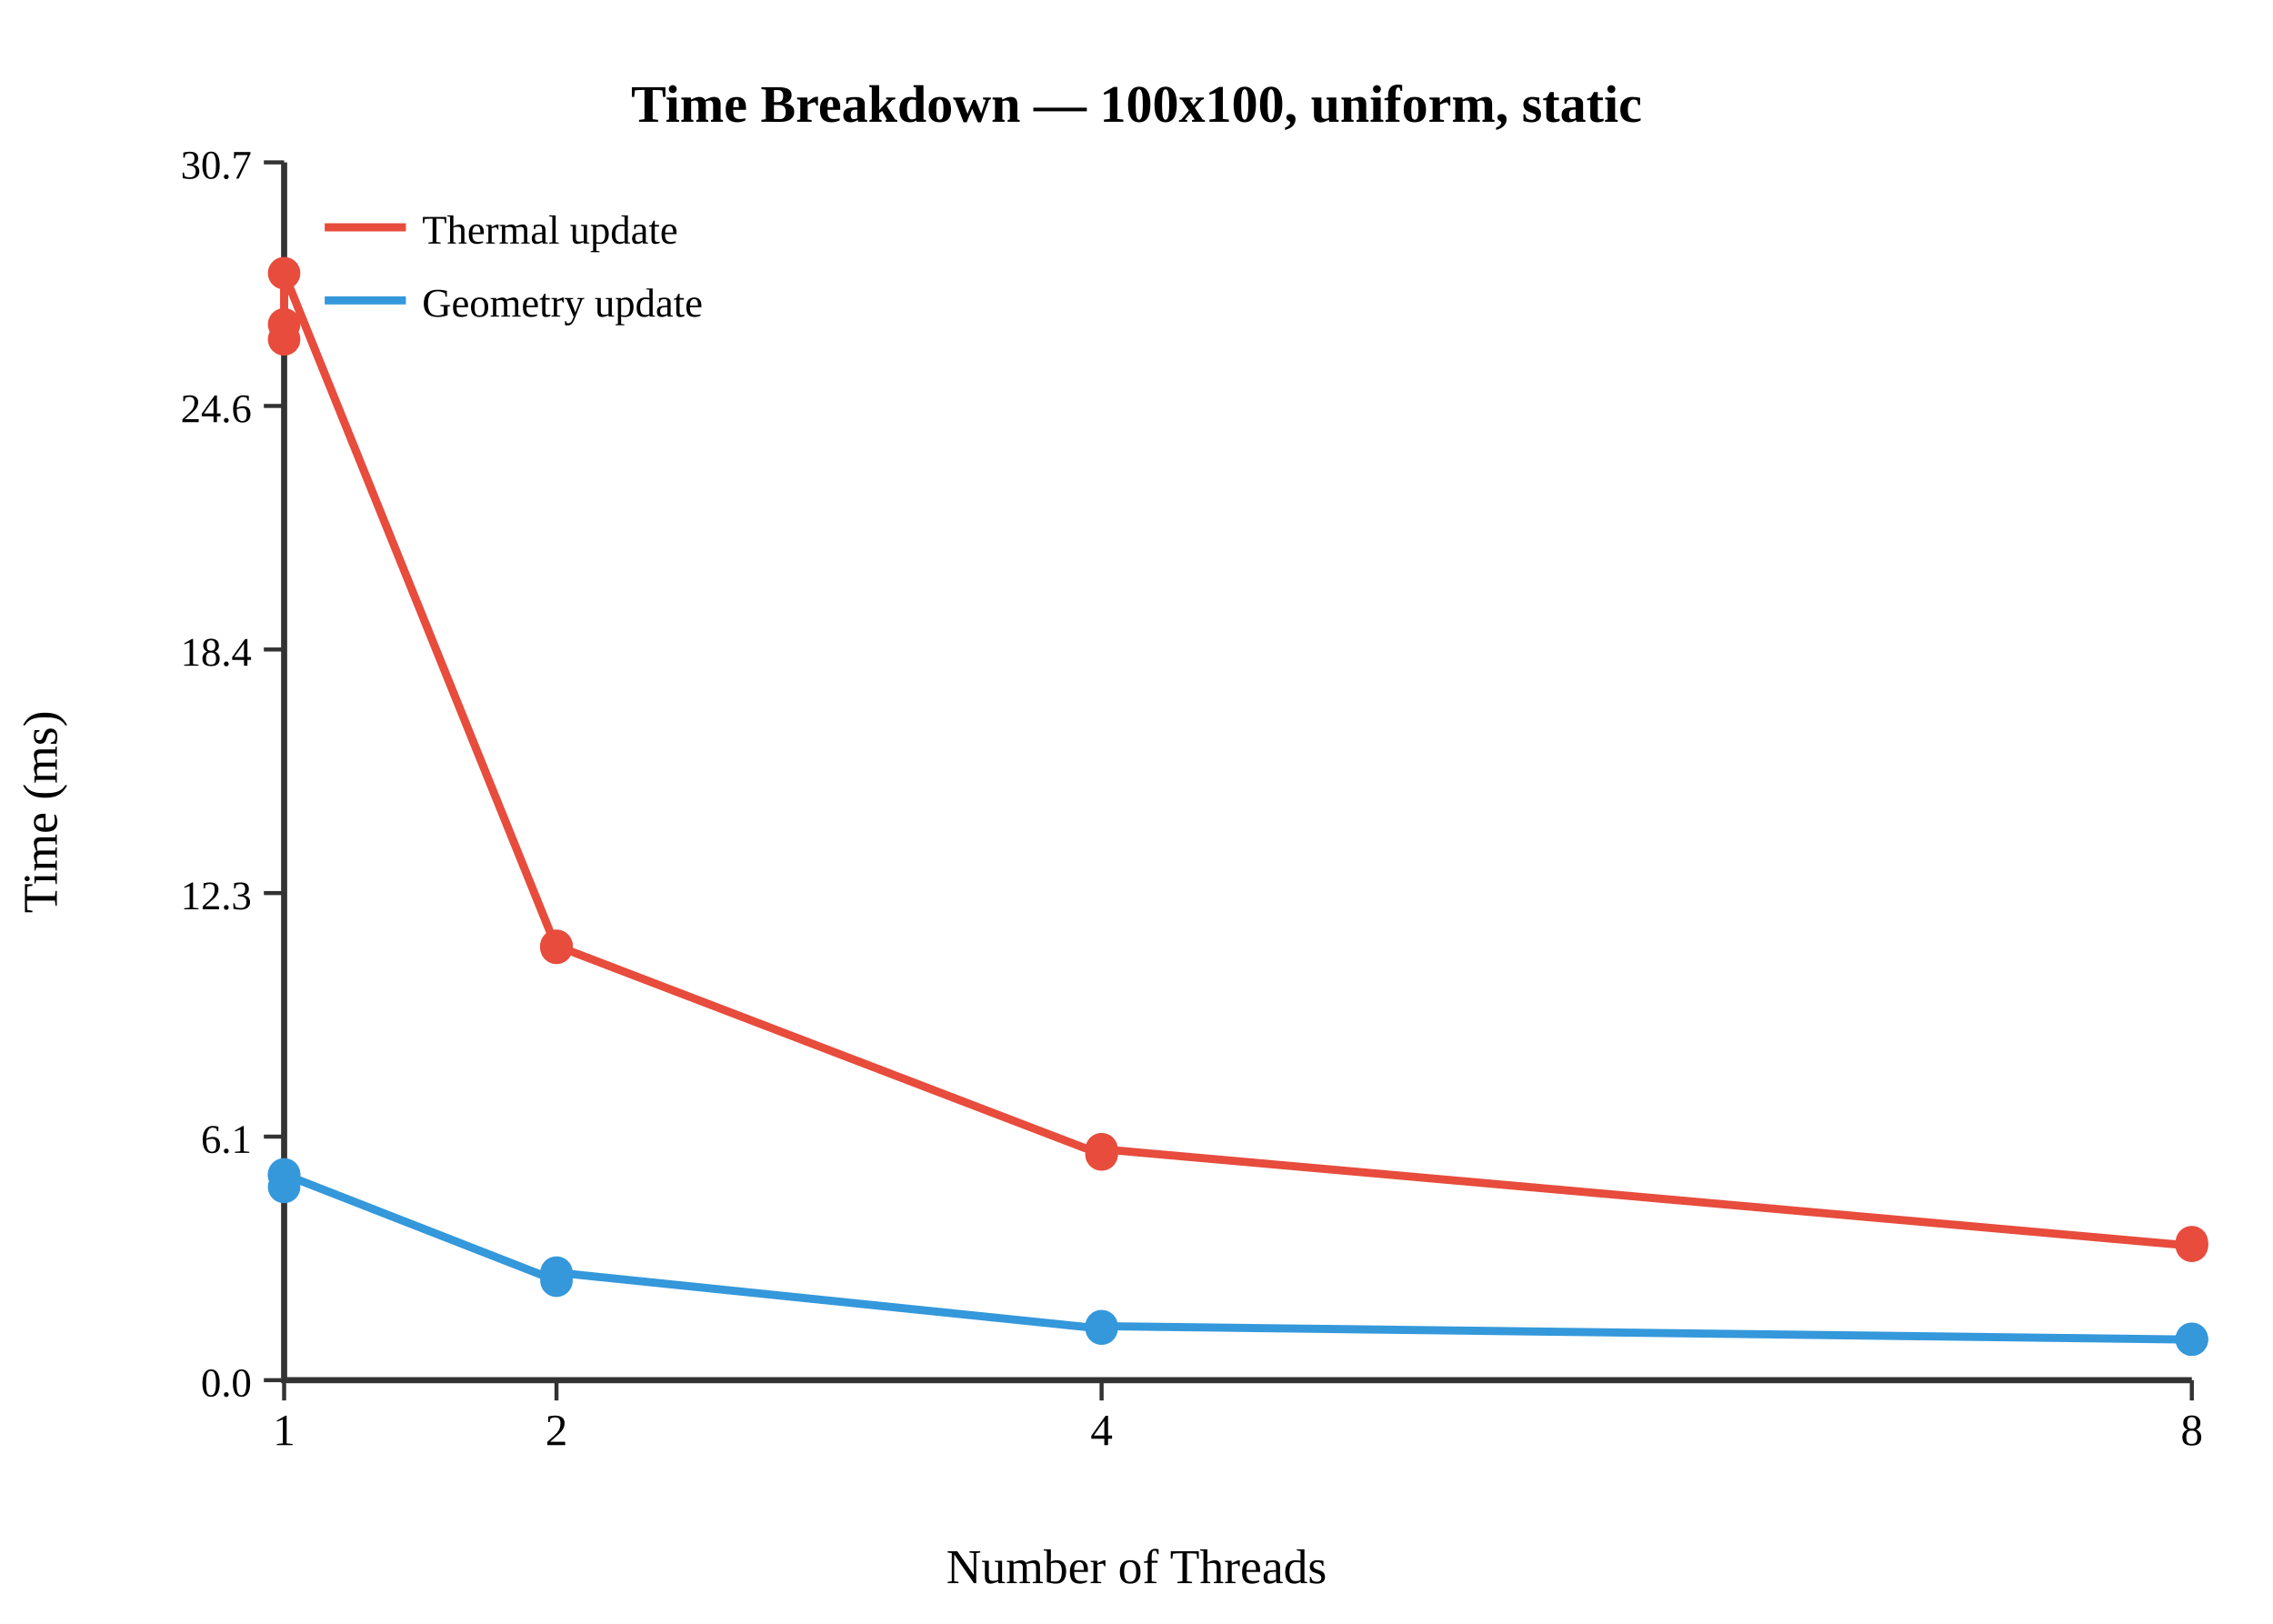
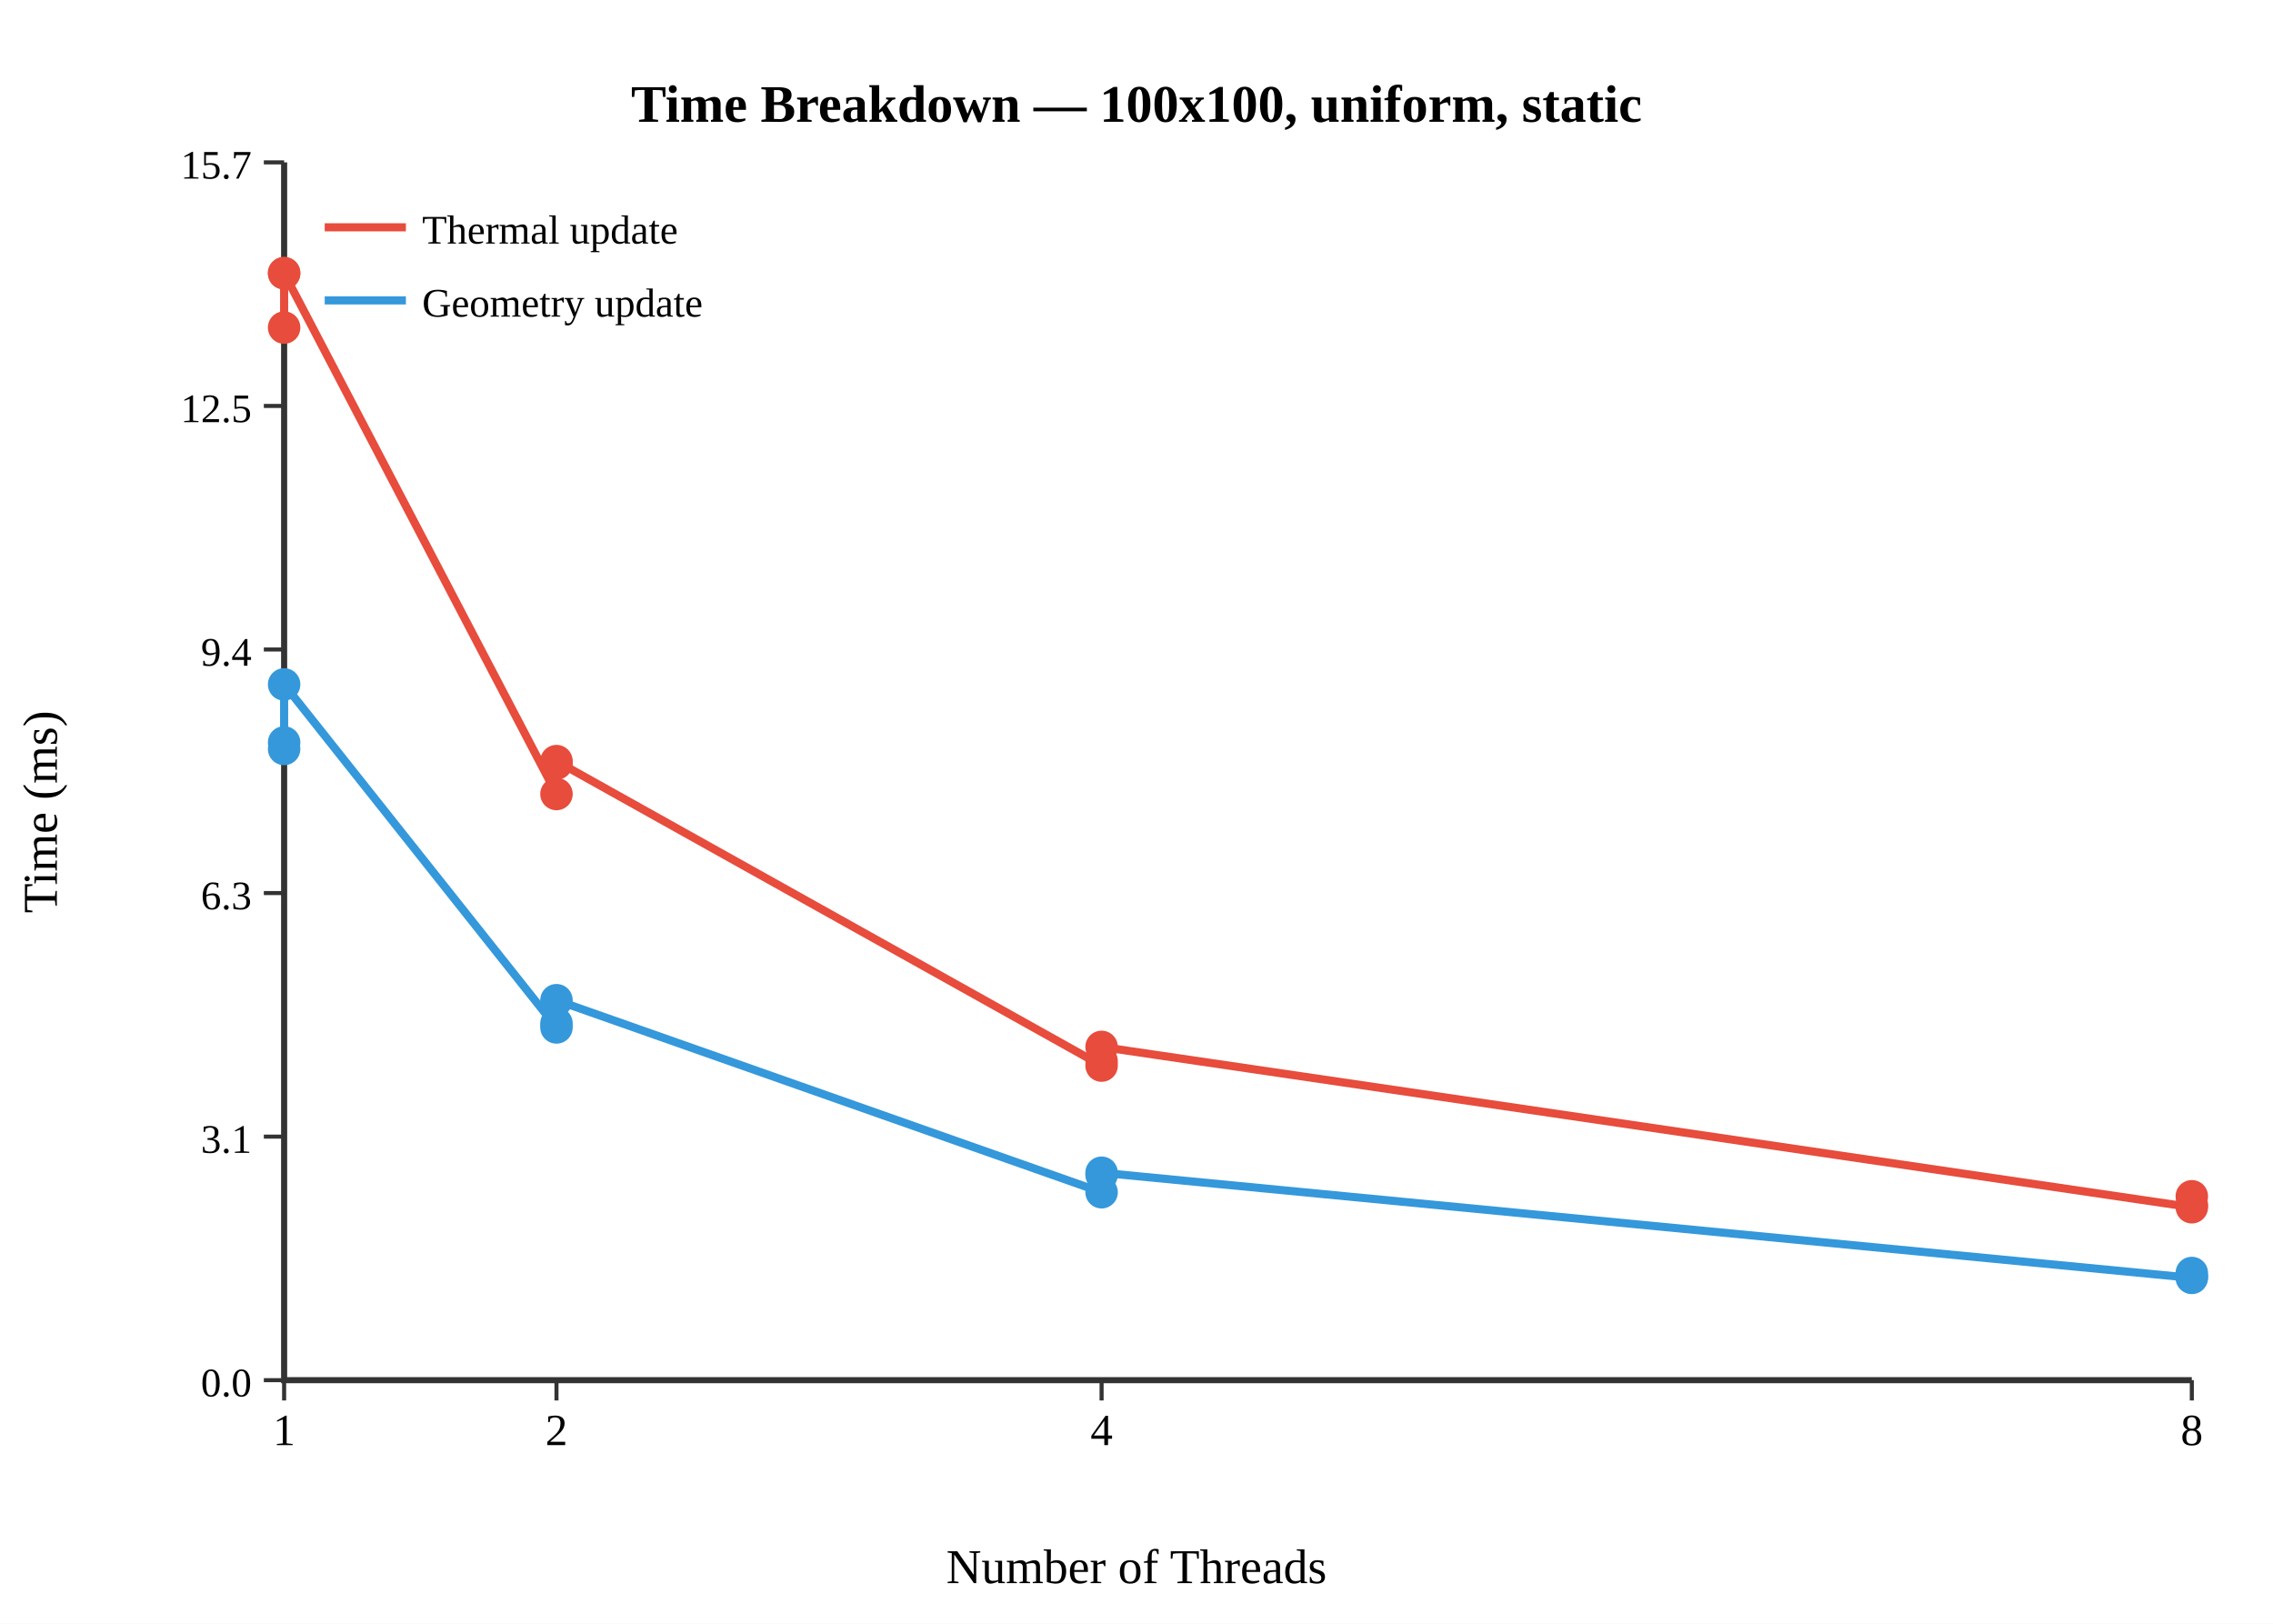
<svg xmlns="http://www.w3.org/2000/svg" viewBox="0 0 560 400">
  <rect width="560" height="400" fill="white" />
  <text x="280" y="30" text-anchor="middle" font-size="13" font-weight="bold">Time Breakdown — 100x100, uniform, static</text>
  <path d="M70.0,40.0 L70.0,340.0 L540.0,340.0" stroke="#333" fill="none" stroke-width="1.5" />
  <line x1="70.0" y1="340.0" x2="70.0" y2="345.0" stroke="#333" />
  <text x="70.0" y="356.0" text-anchor="middle" font-size="11">1</text>
  <line x1="137.1" y1="340.0" x2="137.1" y2="345.0" stroke="#333" />
  <text x="137.1" y="356.0" text-anchor="middle" font-size="11">2</text>
  <line x1="271.4" y1="340.0" x2="271.4" y2="345.0" stroke="#333" />
  <text x="271.4" y="356.0" text-anchor="middle" font-size="11">4</text>
  <line x1="540.0" y1="340.0" x2="540.0" y2="345.0" stroke="#333" />
  <text x="540.0" y="356.0" text-anchor="middle" font-size="11">8</text>
  <line x1="70.0" y1="340.0" x2="65.0" y2="340.0" stroke="#333" />
  <text x="62.0" y="344.0" text-anchor="end" font-size="10">0.0</text>
  <line x1="70.0" y1="280.0" x2="65.0" y2="280.0" stroke="#333" />
-   <text x="62.0" y="284.0" text-anchor="end" font-size="10">6.1</text>
+   <text x="62.0" y="284.0" text-anchor="end" font-size="10">3.1</text>
  <line x1="70.0" y1="220.0" x2="65.0" y2="220.0" stroke="#333" />
-   <text x="62.0" y="224.0" text-anchor="end" font-size="10">12.3</text>
+   <text x="62.0" y="224.0" text-anchor="end" font-size="10">6.3</text>
  <line x1="70.0" y1="160.0" x2="65.0" y2="160.0" stroke="#333" />
-   <text x="62.0" y="164.0" text-anchor="end" font-size="10">18.4</text>
+   <text x="62.0" y="164.0" text-anchor="end" font-size="10">9.4</text>
  <line x1="70.0" y1="100.0" x2="65.0" y2="100.0" stroke="#333" />
-   <text x="62.0" y="104.0" text-anchor="end" font-size="10">24.6</text>
+   <text x="62.0" y="104.0" text-anchor="end" font-size="10">12.5</text>
  <line x1="70.0" y1="40.0" x2="65.0" y2="40.0" stroke="#333" />
-   <text x="62.0" y="44.0" text-anchor="end" font-size="10">30.7</text>
-   <path d="M70.0,83.6 L70.0,79.9 L70.0,67.3 L137.1,233.5 L137.1,233.1 L137.1,233.0 L271.4,284.4 L271.4,284.3 L271.4,283.1 L540.0,306.9 L540.0,306.6 L540.0,306.0" stroke="#e74c3c" fill="none" stroke-width="2" />
-   <circle cx="70.0" cy="83.6" r="4" fill="#e74c3c" />
-   <circle cx="70.0" cy="79.9" r="4" fill="#e74c3c" />
+   <text x="62.0" y="44.0" text-anchor="end" font-size="10">15.7</text>
+   <path d="M70.0,80.7 L70.0,67.3 L70.0,67.3 L137.1,195.6 L137.1,188.1 L137.1,187.5 L271.4,262.5 L271.4,261.4 L271.4,257.9 L540.0,297.4 L540.0,296.8 L540.0,294.7" stroke="#e74c3c" fill="none" stroke-width="2" />
+   <circle cx="70.0" cy="80.7" r="4" fill="#e74c3c" />
  <circle cx="70.0" cy="67.3" r="4" fill="#e74c3c" />
-   <circle cx="137.1" cy="233.5" r="4" fill="#e74c3c" />
-   <circle cx="137.1" cy="233.1" r="4" fill="#e74c3c" />
-   <circle cx="137.1" cy="233.0" r="4" fill="#e74c3c" />
-   <circle cx="271.4" cy="284.4" r="4" fill="#e74c3c" />
-   <circle cx="271.4" cy="284.3" r="4" fill="#e74c3c" />
-   <circle cx="271.4" cy="283.1" r="4" fill="#e74c3c" />
-   <circle cx="540.0" cy="306.9" r="4" fill="#e74c3c" />
-   <circle cx="540.0" cy="306.6" r="4" fill="#e74c3c" />
-   <circle cx="540.0" cy="306.0" r="4" fill="#e74c3c" />
-   <path d="M70.0,292.4 L70.0,289.5 L70.0,289.3 L137.1,315.5 L137.1,314.2 L137.1,313.5 L271.4,327.3 L271.4,326.8 L271.4,326.7 L540.0,330.0 L540.0,330.0 L540.0,329.8" stroke="#3498db" fill="none" stroke-width="2" />
-   <circle cx="70.0" cy="292.4" r="4" fill="#3498db" />
-   <circle cx="70.0" cy="289.5" r="4" fill="#3498db" />
-   <circle cx="70.0" cy="289.3" r="4" fill="#3498db" />
-   <circle cx="137.1" cy="315.5" r="4" fill="#3498db" />
-   <circle cx="137.1" cy="314.2" r="4" fill="#3498db" />
-   <circle cx="137.1" cy="313.5" r="4" fill="#3498db" />
-   <circle cx="271.4" cy="327.3" r="4" fill="#3498db" />
-   <circle cx="271.4" cy="326.8" r="4" fill="#3498db" />
-   <circle cx="271.4" cy="326.7" r="4" fill="#3498db" />
-   <circle cx="540.0" cy="330.0" r="4" fill="#3498db" />
-   <circle cx="540.0" cy="330.0" r="4" fill="#3498db" />
-   <circle cx="540.0" cy="329.8" r="4" fill="#3498db" />
+   <circle cx="70.0" cy="67.3" r="4" fill="#e74c3c" />
+   <circle cx="137.1" cy="195.6" r="4" fill="#e74c3c" />
+   <circle cx="137.1" cy="188.1" r="4" fill="#e74c3c" />
+   <circle cx="137.1" cy="187.5" r="4" fill="#e74c3c" />
+   <circle cx="271.4" cy="262.5" r="4" fill="#e74c3c" />
+   <circle cx="271.4" cy="261.4" r="4" fill="#e74c3c" />
+   <circle cx="271.4" cy="257.9" r="4" fill="#e74c3c" />
+   <circle cx="540.0" cy="297.4" r="4" fill="#e74c3c" />
+   <circle cx="540.0" cy="296.8" r="4" fill="#e74c3c" />
+   <circle cx="540.0" cy="294.7" r="4" fill="#e74c3c" />
+   <path d="M70.0,184.5 L70.0,182.9 L70.0,168.6 L137.1,253.1 L137.1,252.1 L137.1,246.4 L271.4,293.7 L271.4,289.4 L271.4,288.9 L540.0,314.8 L540.0,314.5 L540.0,313.6" stroke="#3498db" fill="none" stroke-width="2" />
+   <circle cx="70.0" cy="184.5" r="4" fill="#3498db" />
+   <circle cx="70.0" cy="182.9" r="4" fill="#3498db" />
+   <circle cx="70.0" cy="168.6" r="4" fill="#3498db" />
+   <circle cx="137.1" cy="253.1" r="4" fill="#3498db" />
+   <circle cx="137.1" cy="252.1" r="4" fill="#3498db" />
+   <circle cx="137.1" cy="246.4" r="4" fill="#3498db" />
+   <circle cx="271.4" cy="293.7" r="4" fill="#3498db" />
+   <circle cx="271.4" cy="289.4" r="4" fill="#3498db" />
+   <circle cx="271.4" cy="288.9" r="4" fill="#3498db" />
+   <circle cx="540.0" cy="314.8" r="4" fill="#3498db" />
+   <circle cx="540.0" cy="314.5" r="4" fill="#3498db" />
+   <circle cx="540.0" cy="313.6" r="4" fill="#3498db" />
  <g transform="translate(80,50)">
    <line x1="0" y1="6" x2="20" y2="6" stroke="#e74c3c" stroke-width="2" />
    <text x="24" y="10" font-size="10">Thermal update</text>
  </g>
  <g transform="translate(80,68)">
    <line x1="0" y1="6" x2="20" y2="6" stroke="#3498db" stroke-width="2" />
    <text x="24" y="10" font-size="10">Geometry update</text>
  </g>
  <text x="280" y="390" text-anchor="middle" font-size="12">Number of Threads</text>
  <text x="14" y="200" text-anchor="middle" font-size="12" transform="rotate(-90 14 200)">Time (ms)</text>
</svg>
